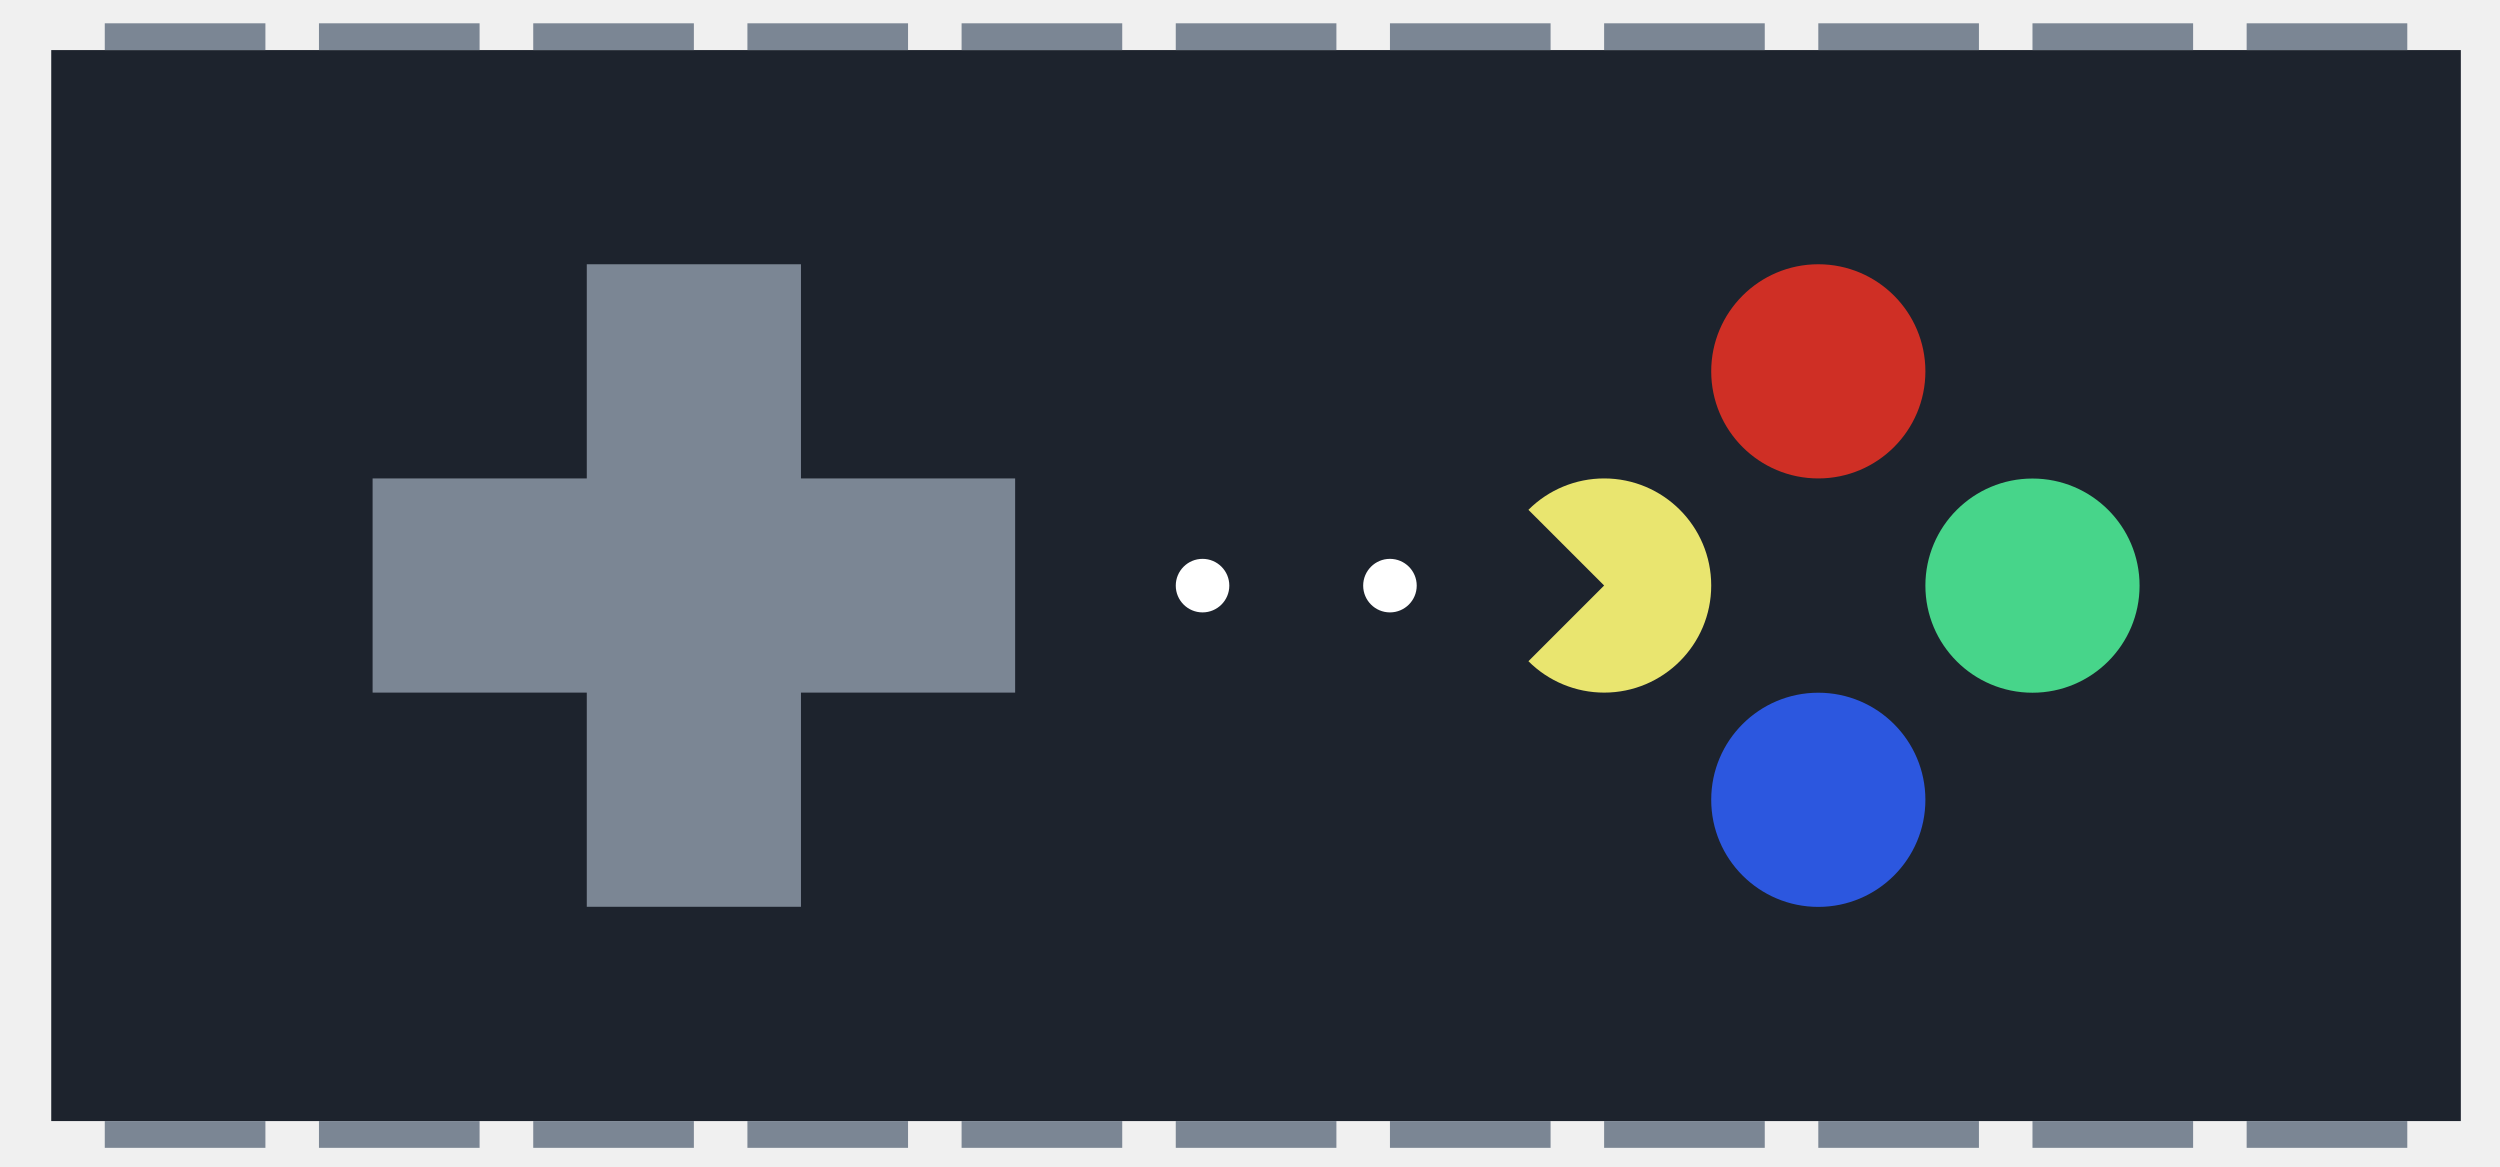
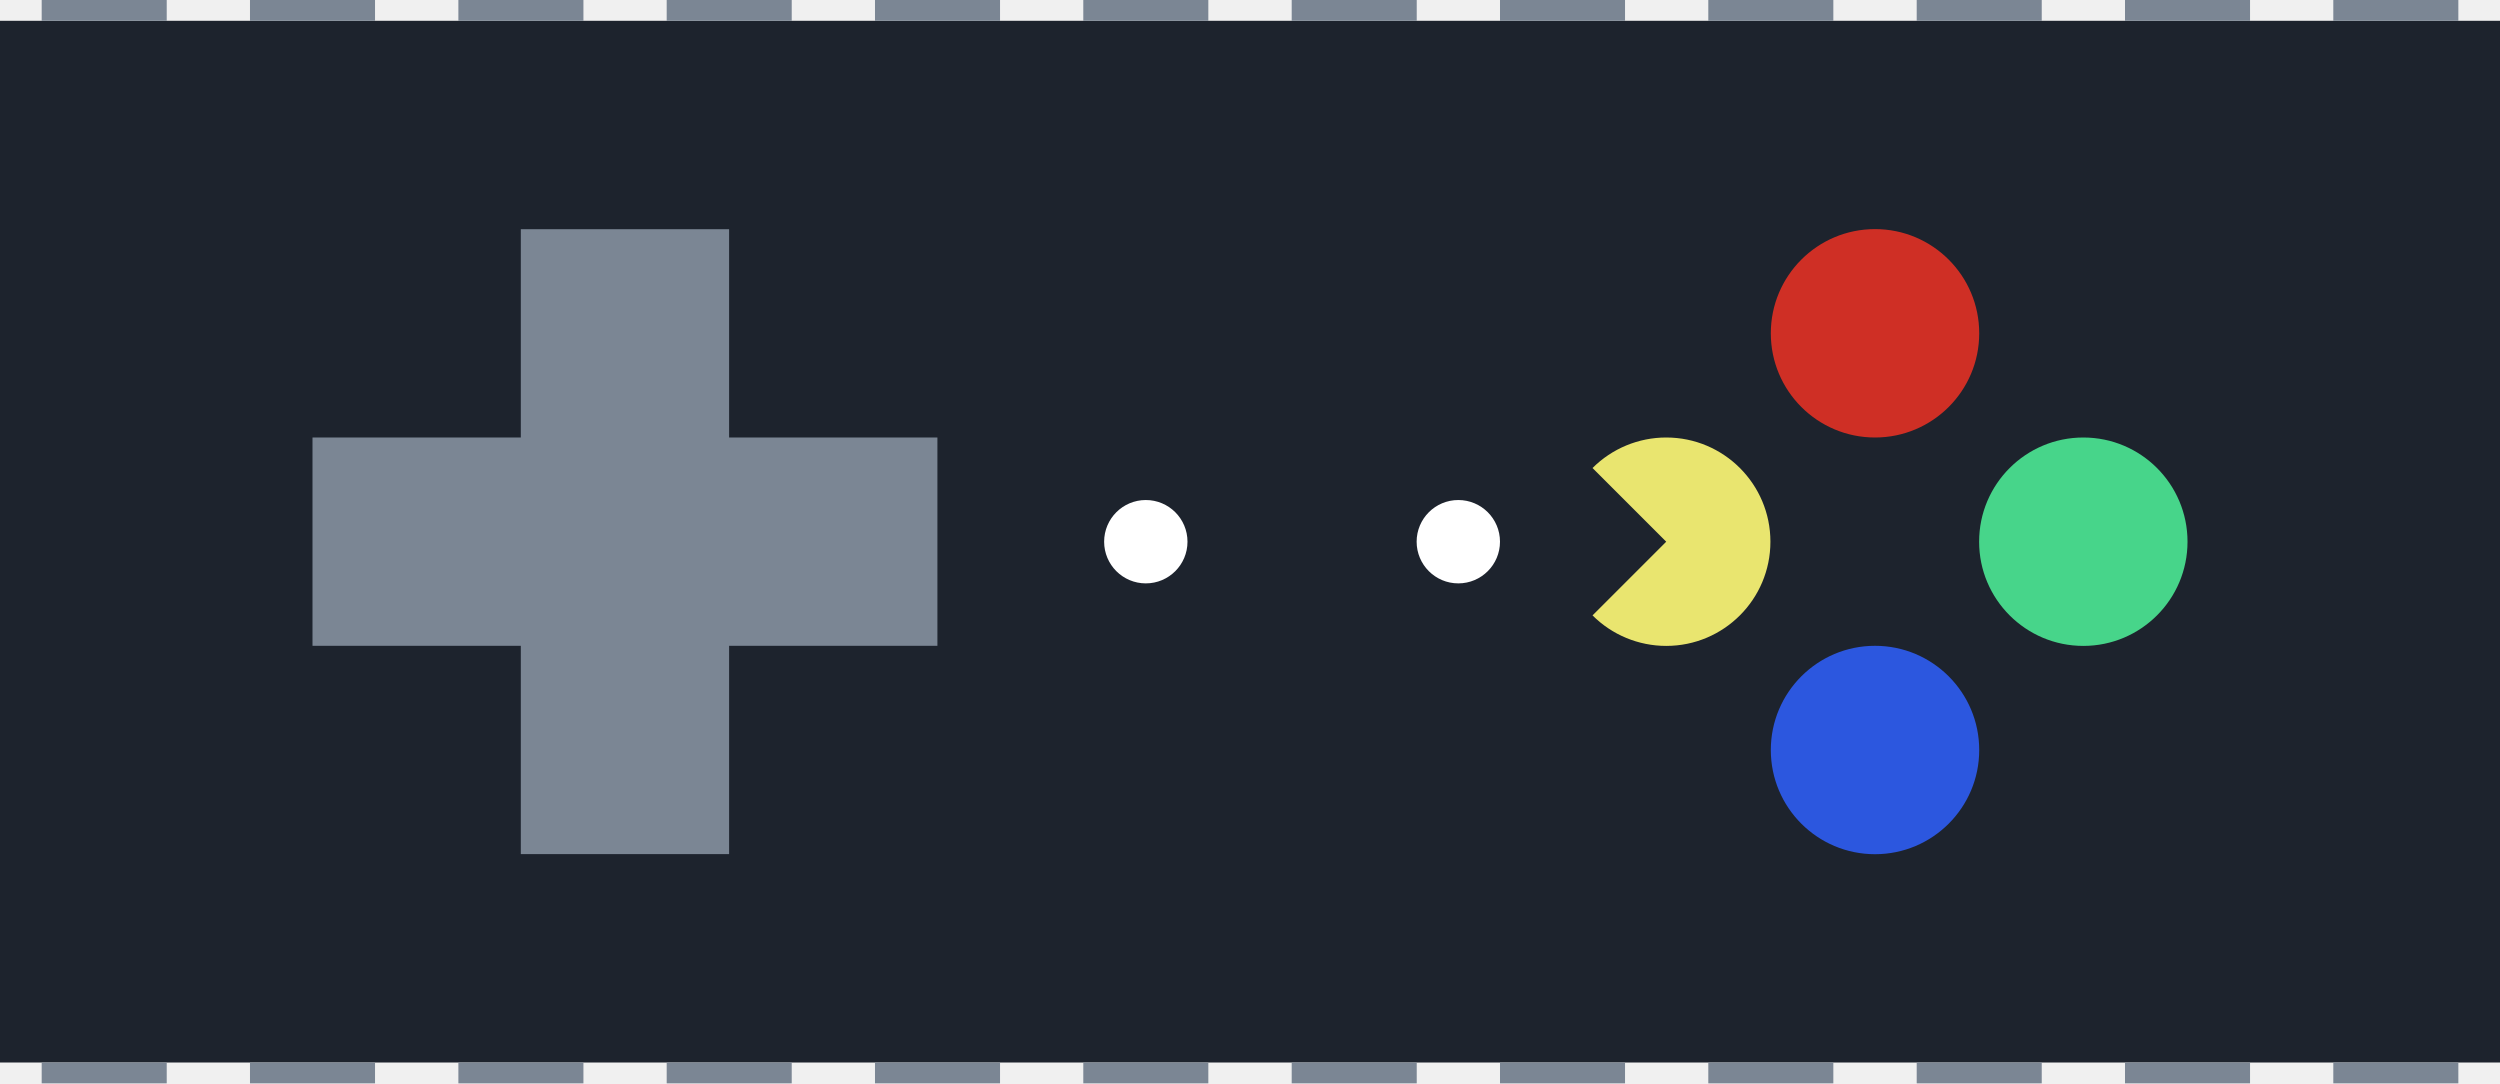
- <svg xmlns="http://www.w3.org/2000/svg" width="653.63" height="305.064" version="1.1" viewBox="0 0 172.94 80.715" id="svg68">
+ <svg xmlns="http://www.w3.org/2000/svg" id="svg68" viewBox="0 0 182.089 78.903" version="1.1" height="298.217" width="688.209">
  <defs id="defs72" />
-   <g transform="matrix(7.262712,0,0,7.262712,-682.1648,-695.3393)" id="g66" style="stroke-width:0.138">
-     <rect y="96.218" x="94.415" height="10.201" width="22.951" id="rect8433" style="opacity:1;fill:#1d232d;fill-opacity:1;stroke:none;stroke-width:0.51;stroke-linecap:square;stroke-linejoin:miter;stroke-miterlimit:40;stroke-dasharray:none;stroke-opacity:1;paint-order:normal" />
-     <path d="m 99.516,98.258 v 2.04 h -2.04 v 2.04 h 2.04 v 2.04 h 2.04 v -2.04 h 2.04 v -2.04 h -2.04 v -2.04 z" style="opacity:1;fill:#7b8694;fill-opacity:1;stroke:none;stroke-width:1.02;stroke-linecap:round;stroke-miterlimit:40;stroke-dasharray:none;stroke-opacity:1" id="path8435" />
-     <circle r="1.02" style="opacity:1;fill:#47d58a;fill-opacity:1;stroke:none;stroke-width:1.02;stroke-linecap:round;stroke-miterlimit:40;stroke-dasharray:none;stroke-opacity:1" id="circle8437" cx="113.286" cy="101.319" />
-     <circle r="1.02" cy="99.278" cx="111.246" id="circle8439" style="opacity:1;fill:#cf2f25;fill-opacity:1;stroke:none;stroke-width:1.02;stroke-linecap:round;stroke-miterlimit:40;stroke-dasharray:none;stroke-opacity:1" />
-     <circle r="1.02" style="opacity:1;fill:#2c57df;fill-opacity:1;stroke:none;stroke-width:1.02;stroke-linecap:round;stroke-miterlimit:40;stroke-dasharray:none;stroke-opacity:1" id="circle8441" cx="111.246" cy="103.359" />
-     <path d="m 109.206,100.298 a 1.02,1.02 0 0 0 -0.721,0.299 l 0.721,0.721 -0.721,0.721 a 1.02,1.02 0 0 0 0.721,0.299 1.02,1.02 0 0 0 1.02,-1.02 1.02,1.02 0 0 0 -1.02,-1.02 z" style="opacity:1;fill:#e9e56f;fill-opacity:1;stroke:none;stroke-width:1.02;stroke-linecap:round;stroke-miterlimit:40;stroke-dasharray:none;stroke-opacity:1" id="path8443" />
-     <circle r="0.255" transform="scale(-1)" cy="-101.319" cx="-105.381" id="circle8445" style="opacity:1;fill:#ffffff;fill-opacity:1;stroke:none;stroke-width:1.02;stroke-linecap:round;stroke-miterlimit:40;stroke-dasharray:none;stroke-opacity:1" />
-     <circle r="0.255" style="opacity:1;fill:#ffffff;fill-opacity:1;stroke:none;stroke-width:1.02;stroke-linecap:round;stroke-miterlimit:40;stroke-dasharray:none;stroke-opacity:1" id="circle8447" cx="-107.166" cy="-101.319" transform="scale(-1)" />
-     <rect y="95.963" x="94.925" height="0.255" width="1.53" id="rect8449" style="fill:#7b8694;fill-opacity:1;stroke:none;stroke-width:0.128;stroke-linecap:square;stroke-miterlimit:40;stroke-dasharray:none;stroke-dashoffset:1.2;stroke-opacity:1" />
-     <rect style="fill:#7b8694;fill-opacity:1;stroke:none;stroke-width:0.128;stroke-linecap:square;stroke-miterlimit:40;stroke-dasharray:none;stroke-dashoffset:1.2;stroke-opacity:1" id="rect8451" width="1.53" height="0.255" x="96.965" y="95.963" />
-     <rect y="95.963" x="99.006" height="0.255" width="1.53" id="rect8453" style="fill:#7b8694;fill-opacity:1;stroke:none;stroke-width:0.128;stroke-linecap:square;stroke-miterlimit:40;stroke-dasharray:none;stroke-dashoffset:1.2;stroke-opacity:1" />
-     <rect style="fill:#7b8694;fill-opacity:1;stroke:none;stroke-width:0.128;stroke-linecap:square;stroke-miterlimit:40;stroke-dasharray:none;stroke-dashoffset:1.2;stroke-opacity:1" id="rect8455" width="1.53" height="0.255" x="101.046" y="95.963" />
-     <rect y="95.963" x="103.086" height="0.255" width="1.53" id="rect8457" style="fill:#7b8694;fill-opacity:1;stroke:none;stroke-width:0.128;stroke-linecap:square;stroke-miterlimit:40;stroke-dasharray:none;stroke-dashoffset:1.2;stroke-opacity:1" />
-     <rect style="fill:#7b8694;fill-opacity:1;stroke:none;stroke-width:0.128;stroke-linecap:square;stroke-miterlimit:40;stroke-dasharray:none;stroke-dashoffset:1.2;stroke-opacity:1" id="rect8459" width="1.53" height="0.255" x="105.126" y="95.963" />
-     <rect y="95.963" x="107.166" height="0.255" width="1.53" id="rect8461" style="fill:#7b8694;fill-opacity:1;stroke:none;stroke-width:0.128;stroke-linecap:square;stroke-miterlimit:40;stroke-dasharray:none;stroke-dashoffset:1.2;stroke-opacity:1" />
-     <rect style="fill:#7b8694;fill-opacity:1;stroke:none;stroke-width:0.128;stroke-linecap:square;stroke-miterlimit:40;stroke-dasharray:none;stroke-dashoffset:1.2;stroke-opacity:1" id="rect8463" width="1.53" height="0.255" x="109.206" y="95.963" />
-     <rect y="95.963" x="111.246" height="0.255" width="1.53" id="rect8465" style="fill:#7b8694;fill-opacity:1;stroke:none;stroke-width:0.128;stroke-linecap:square;stroke-miterlimit:40;stroke-dasharray:none;stroke-dashoffset:1.2;stroke-opacity:1" />
-     <rect style="fill:#7b8694;fill-opacity:1;stroke:none;stroke-width:0.128;stroke-linecap:square;stroke-miterlimit:40;stroke-dasharray:none;stroke-dashoffset:1.2;stroke-opacity:1" id="rect8467" width="1.53" height="0.255" x="113.286" y="95.963" />
-     <rect y="95.963" x="115.326" height="0.255" width="1.53" id="rect8469" style="fill:#7b8694;fill-opacity:1;stroke:none;stroke-width:0.128;stroke-linecap:square;stroke-miterlimit:40;stroke-dasharray:none;stroke-dashoffset:1.2;stroke-opacity:1" />
-     <rect style="fill:#7b8694;fill-opacity:1;stroke:none;stroke-width:0.128;stroke-linecap:square;stroke-miterlimit:40;stroke-dasharray:none;stroke-dashoffset:1.2;stroke-opacity:1" id="rect8471" width="1.53" height="0.255" x="94.925" y="106.419" />
-     <rect y="106.419" x="96.965" height="0.255" width="1.53" id="rect8473" style="fill:#7b8694;fill-opacity:1;stroke:none;stroke-width:0.128;stroke-linecap:square;stroke-miterlimit:40;stroke-dasharray:none;stroke-dashoffset:1.2;stroke-opacity:1" />
-     <rect style="fill:#7b8694;fill-opacity:1;stroke:none;stroke-width:0.128;stroke-linecap:square;stroke-miterlimit:40;stroke-dasharray:none;stroke-dashoffset:1.2;stroke-opacity:1" id="rect8475" width="1.53" height="0.255" x="99.006" y="106.419" />
-     <rect y="106.419" x="101.046" height="0.255" width="1.53" id="rect8477" style="fill:#7b8694;fill-opacity:1;stroke:none;stroke-width:0.128;stroke-linecap:square;stroke-miterlimit:40;stroke-dasharray:none;stroke-dashoffset:1.2;stroke-opacity:1" />
-     <rect style="fill:#7b8694;fill-opacity:1;stroke:none;stroke-width:0.128;stroke-linecap:square;stroke-miterlimit:40;stroke-dasharray:none;stroke-dashoffset:1.2;stroke-opacity:1" id="rect8479" width="1.53" height="0.255" x="103.086" y="106.419" />
-     <rect y="106.419" x="105.126" height="0.255" width="1.53" id="rect8481" style="fill:#7b8694;fill-opacity:1;stroke:none;stroke-width:0.128;stroke-linecap:square;stroke-miterlimit:40;stroke-dasharray:none;stroke-dashoffset:1.2;stroke-opacity:1" />
-     <rect style="fill:#7b8694;fill-opacity:1;stroke:none;stroke-width:0.128;stroke-linecap:square;stroke-miterlimit:40;stroke-dasharray:none;stroke-dashoffset:1.2;stroke-opacity:1" id="rect8483" width="1.53" height="0.255" x="107.166" y="106.419" />
-     <rect y="106.419" x="109.206" height="0.255" width="1.53" id="rect8485" style="fill:#7b8694;fill-opacity:1;stroke:none;stroke-width:0.128;stroke-linecap:square;stroke-miterlimit:40;stroke-dasharray:none;stroke-dashoffset:1.2;stroke-opacity:1" />
-     <rect style="fill:#7b8694;fill-opacity:1;stroke:none;stroke-width:0.128;stroke-linecap:square;stroke-miterlimit:40;stroke-dasharray:none;stroke-dashoffset:1.2;stroke-opacity:1" id="rect8487" width="1.53" height="0.255" x="111.246" y="106.419" />
-     <rect y="106.419" x="113.286" height="0.255" width="1.53" id="rect8489" style="fill:#7b8694;fill-opacity:1;stroke:none;stroke-width:0.128;stroke-linecap:square;stroke-miterlimit:40;stroke-dasharray:none;stroke-dashoffset:1.2;stroke-opacity:1" />
-     <rect style="fill:#7b8694;fill-opacity:1;stroke:none;stroke-width:0.128;stroke-linecap:square;stroke-miterlimit:40;stroke-dasharray:none;stroke-dashoffset:1.2;stroke-opacity:1" id="rect8491" width="1.53" height="0.255" x="115.326" y="106.419" />
+   <g style="stroke-width:0.138" id="g66" transform="matrix(7.262712,0,0,7.262712,-672.8394,-789.5471)">
+     <rect style="opacity:1;fill:#1d232d;fill-opacity:1;stroke:none;stroke-width:0.418;stroke-linecap:square;stroke-linejoin:miter;stroke-miterlimit:40;stroke-dasharray:none;stroke-opacity:1;paint-order:normal" id="rect2586" width="25.072" height="10.447" x="92.643" y="108.921" />
+     <circle r="0.418" style="opacity:1;fill:#ffffff;fill-opacity:1;stroke:none;stroke-width:1.671;stroke-linecap:round;stroke-miterlimit:40;stroke-dasharray:none;stroke-opacity:1" id="circle2588" cx="-104.134" cy="-114.145" transform="scale(-1)" />
+     <path d="m 97.866,111.011 v 2.089 h -2.089 v 2.089 h 2.089 v 2.089 h 2.089 v -2.089 h 2.089 v -2.089 h -2.089 v -2.089 z" style="opacity:1;fill:#7b8694;fill-opacity:1;stroke:none;stroke-width:0.836;stroke-linecap:round;stroke-miterlimit:40;stroke-dasharray:none;stroke-opacity:1" id="path2590" />
+     <circle cy="114.145" cx="113.536" id="circle2592" style="opacity:1;fill:#47d58a;fill-opacity:1;stroke:none;stroke-width:0.836;stroke-linecap:round;stroke-miterlimit:40;stroke-dasharray:none;stroke-opacity:1" r="1.045" />
+     <circle style="opacity:1;fill:#cf2f25;fill-opacity:1;stroke:none;stroke-width:0.836;stroke-linecap:round;stroke-miterlimit:40;stroke-dasharray:none;stroke-opacity:1" id="circle2594" cx="111.447" cy="112.055" r="1.045" />
+     <circle cy="116.234" cx="111.447" id="circle2596" style="opacity:1;fill:#2c57df;fill-opacity:1;stroke:none;stroke-width:0.836;stroke-linecap:round;stroke-miterlimit:40;stroke-dasharray:none;stroke-opacity:1" r="1.045" />
+     <path id="path2598" style="opacity:1;fill:#e9e56f;fill-opacity:1;stroke:none;stroke-width:0.836;stroke-linecap:round;stroke-miterlimit:40;stroke-dasharray:none;stroke-opacity:1" d="m 109.353,113.1 a 1.045,1.045 0 0 0 -0.739,0.306 l 0.739,0.739 -0.739,0.739 a 1.045,1.045 0 0 0 0.739,0.306 1.045,1.045 0 0 0 1.045,-1.045 1.045,1.045 0 0 0 -1.045,-1.045 z" />
+     <circle transform="scale(-1)" cy="-114.145" cx="-107.268" id="circle2610" style="opacity:1;fill:#ffffff;fill-opacity:1;stroke:none;stroke-width:1.671;stroke-linecap:round;stroke-miterlimit:40;stroke-dasharray:none;stroke-opacity:1" r="0.418" />
+     <path style="fill:#7b8694;fill-opacity:1;stroke:none;stroke-width:0.158;stroke-miterlimit:40" d="m 93.061,108.712 h 1.254 v 0.209 H 93.061 Z" id="path2850" />
+     <path id="path2854" d="m 95.15,108.712 h 1.254 v 0.209 h -1.254 z" style="fill:#7b8694;fill-opacity:1;stroke:none;stroke-width:0.158;stroke-miterlimit:40" />
+     <path style="fill:#7b8694;fill-opacity:1;stroke:none;stroke-width:0.158;stroke-miterlimit:40" d="m 97.24,108.712 h 1.254 v 0.209 h -1.254 z" id="path2856" />
+     <path id="path2858" d="m 99.329,108.712 h 1.254 v 0.209 h -1.254 z" style="fill:#7b8694;fill-opacity:1;stroke:none;stroke-width:0.158;stroke-miterlimit:40" />
+     <path style="fill:#7b8694;fill-opacity:1;stroke:none;stroke-width:0.158;stroke-miterlimit:40" d="m 101.418,108.712 h 1.254 v 0.209 h -1.254 z" id="path2860" />
+     <path id="path2862" d="m 103.507,108.712 h 1.254 v 0.209 h -1.254 z" style="fill:#7b8694;fill-opacity:1;stroke:none;stroke-width:0.158;stroke-miterlimit:40" />
+     <path style="fill:#7b8694;fill-opacity:1;stroke:none;stroke-width:0.158;stroke-miterlimit:40" d="m 105.597,108.712 h 1.254 v 0.209 h -1.254 z" id="path2864" />
+     <path id="path2866" d="m 107.686,108.712 h 1.254 v 0.209 h -1.254 z" style="fill:#7b8694;fill-opacity:1;stroke:none;stroke-width:0.158;stroke-miterlimit:40" />
+     <path style="fill:#7b8694;fill-opacity:1;stroke:none;stroke-width:0.158;stroke-miterlimit:40" d="m 109.775,108.712 h 1.254 v 0.209 h -1.254 z" id="path2868" />
+     <path id="path2870" d="m 111.865,108.712 h 1.254 v 0.209 h -1.254 z" style="fill:#7b8694;fill-opacity:1;stroke:none;stroke-width:0.158;stroke-miterlimit:40" />
+     <path style="fill:#7b8694;fill-opacity:1;stroke:none;stroke-width:0.158;stroke-miterlimit:40" d="m 113.954,108.712 h 1.254 v 0.209 H 113.954 Z" id="path2872" />
+     <path id="path2874" d="m 116.043,108.712 h 1.254 v 0.209 h -1.254 z" style="fill:#7b8694;fill-opacity:1;stroke:none;stroke-width:0.158;stroke-miterlimit:40" />
+     <path style="fill:#7b8694;fill-opacity:1;stroke:none;stroke-width:0.158;stroke-miterlimit:40" d="m 116.043,119.368 h 1.254 v 0.209 h -1.254 z" id="path2876" />
+     <path id="path2878" d="m 113.954,119.368 h 1.254 v 0.209 H 113.954 Z" style="fill:#7b8694;fill-opacity:1;stroke:none;stroke-width:0.158;stroke-miterlimit:40" />
+     <path style="fill:#7b8694;fill-opacity:1;stroke:none;stroke-width:0.158;stroke-miterlimit:40" d="m 111.865,119.368 h 1.254 v 0.209 h -1.254 z" id="path2880" />
+     <path id="path2882" d="m 109.775,119.368 h 1.254 v 0.209 h -1.254 z" style="fill:#7b8694;fill-opacity:1;stroke:none;stroke-width:0.158;stroke-miterlimit:40" />
+     <path style="fill:#7b8694;fill-opacity:1;stroke:none;stroke-width:0.158;stroke-miterlimit:40" d="m 107.686,119.368 h 1.254 v 0.209 h -1.254 z" id="path2884" />
+     <path id="path2886" d="m 105.597,119.368 h 1.254 v 0.209 h -1.254 z" style="fill:#7b8694;fill-opacity:1;stroke:none;stroke-width:0.158;stroke-miterlimit:40" />
+     <path style="fill:#7b8694;fill-opacity:1;stroke:none;stroke-width:0.158;stroke-miterlimit:40" d="m 103.507,119.368 h 1.254 v 0.209 h -1.254 z" id="path2888" />
+     <path id="path2890" d="m 101.418,119.368 h 1.254 v 0.209 h -1.254 z" style="fill:#7b8694;fill-opacity:1;stroke:none;stroke-width:0.158;stroke-miterlimit:40" />
+     <path style="fill:#7b8694;fill-opacity:1;stroke:none;stroke-width:0.158;stroke-miterlimit:40" d="m 99.329,119.368 h 1.254 v 0.209 h -1.254 z" id="path2892" />
+     <path id="path2894" d="m 97.24,119.368 h 1.254 v 0.209 h -1.254 z" style="fill:#7b8694;fill-opacity:1;stroke:none;stroke-width:0.158;stroke-miterlimit:40" />
+     <path style="fill:#7b8694;fill-opacity:1;stroke:none;stroke-width:0.158;stroke-miterlimit:40" d="m 95.15,119.368 h 1.254 v 0.209 h -1.254 z" id="path2896" />
+     <path id="path2898" d="m 93.061,119.368 h 1.254 v 0.209 H 93.061 Z" style="fill:#7b8694;fill-opacity:1;stroke:none;stroke-width:0.158;stroke-miterlimit:40" />
  </g>
</svg>
